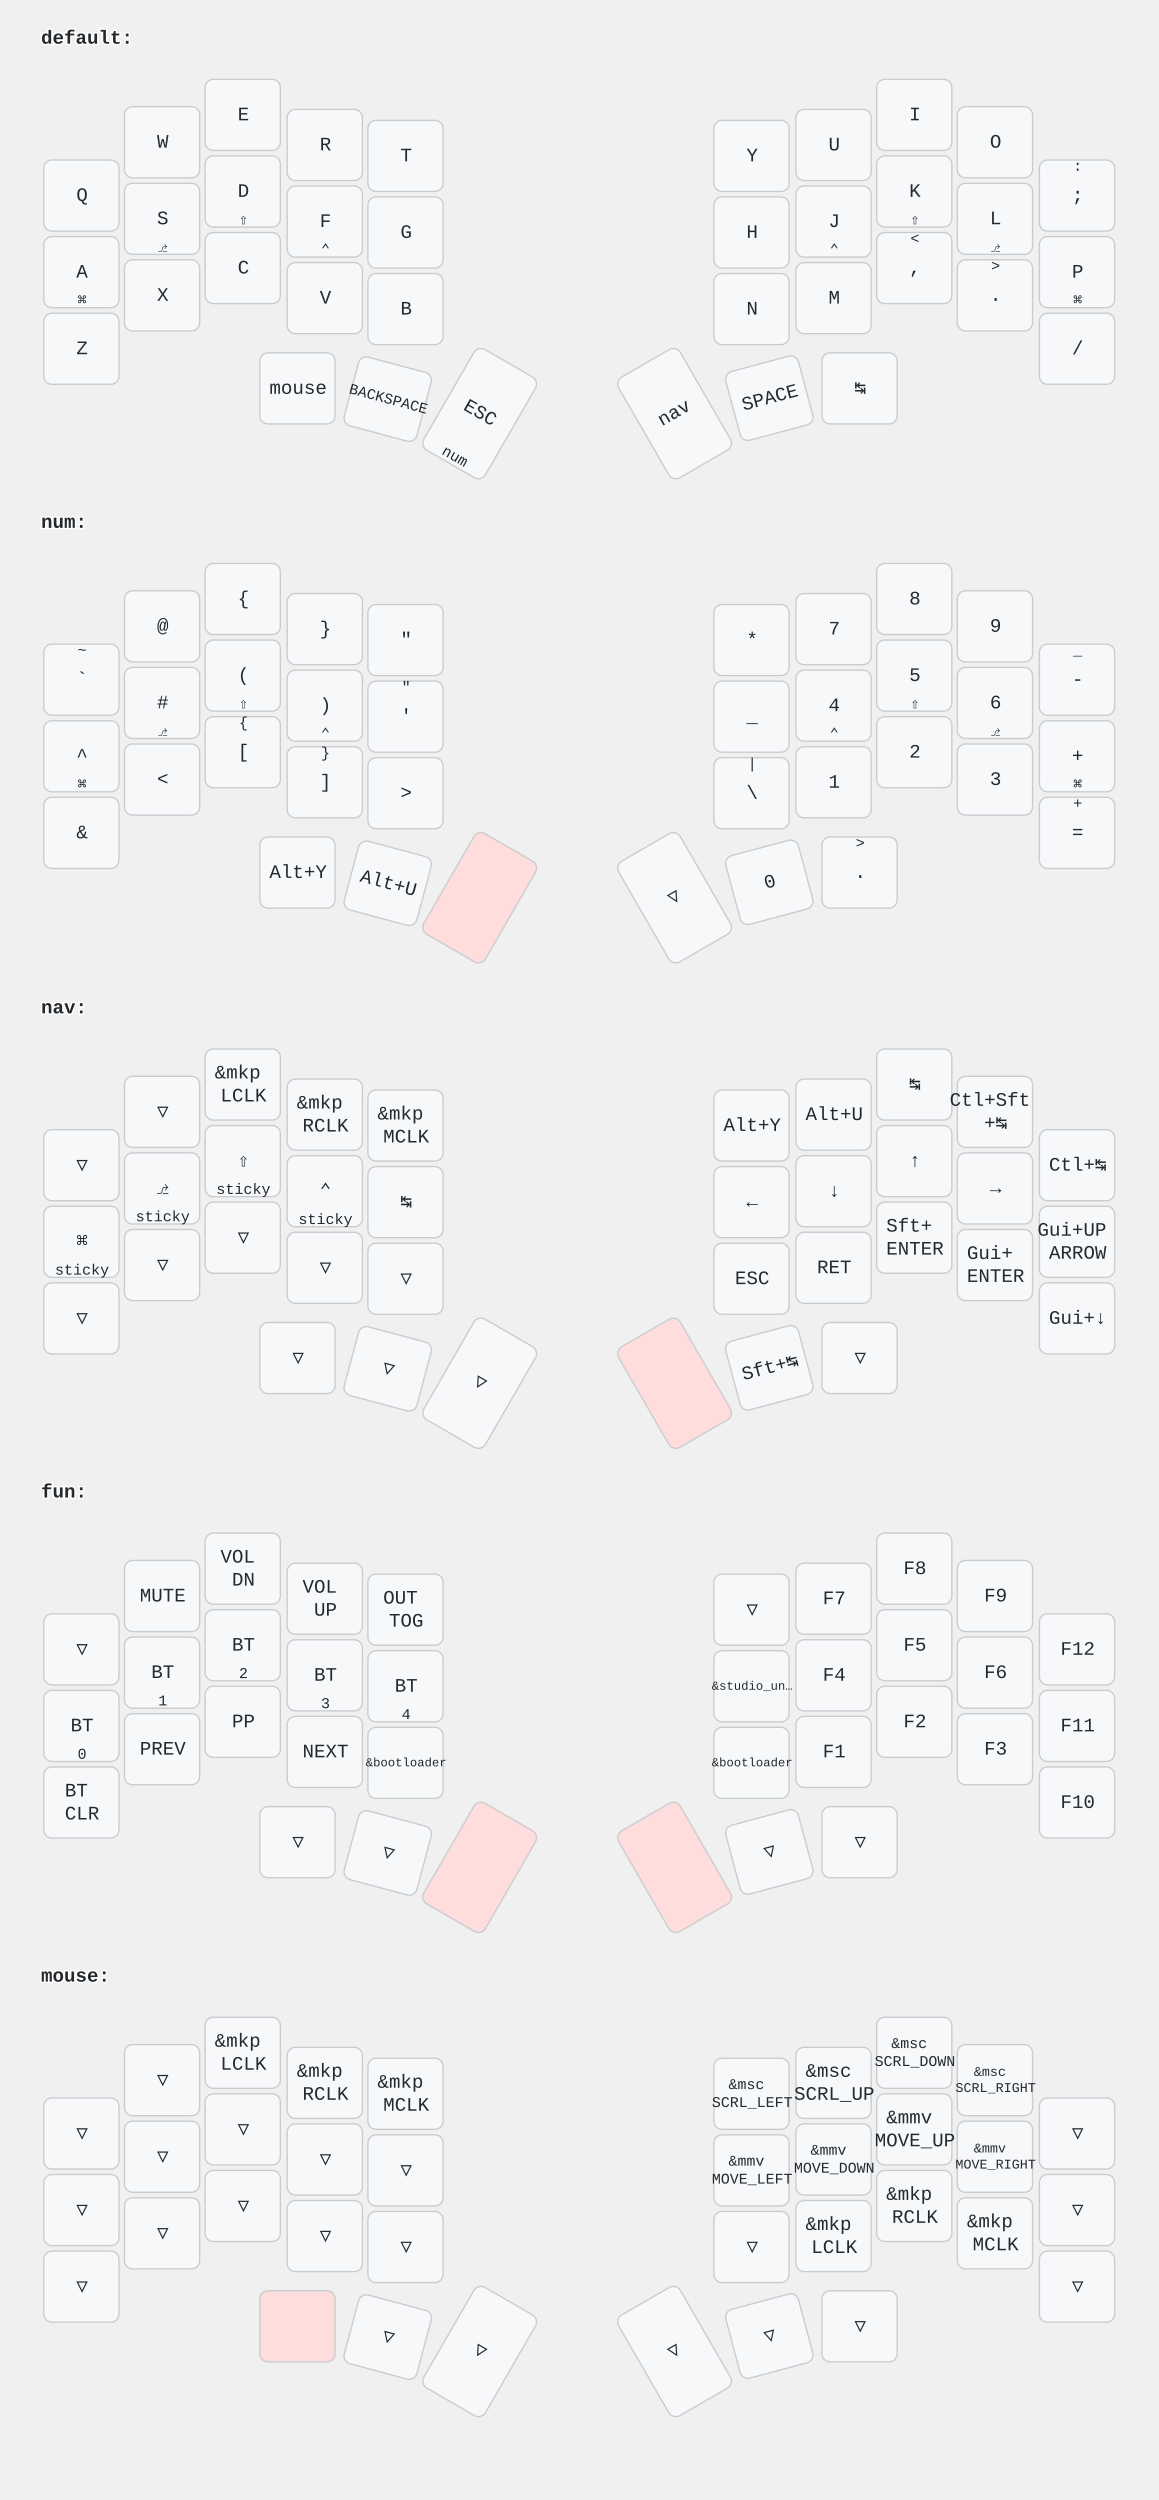
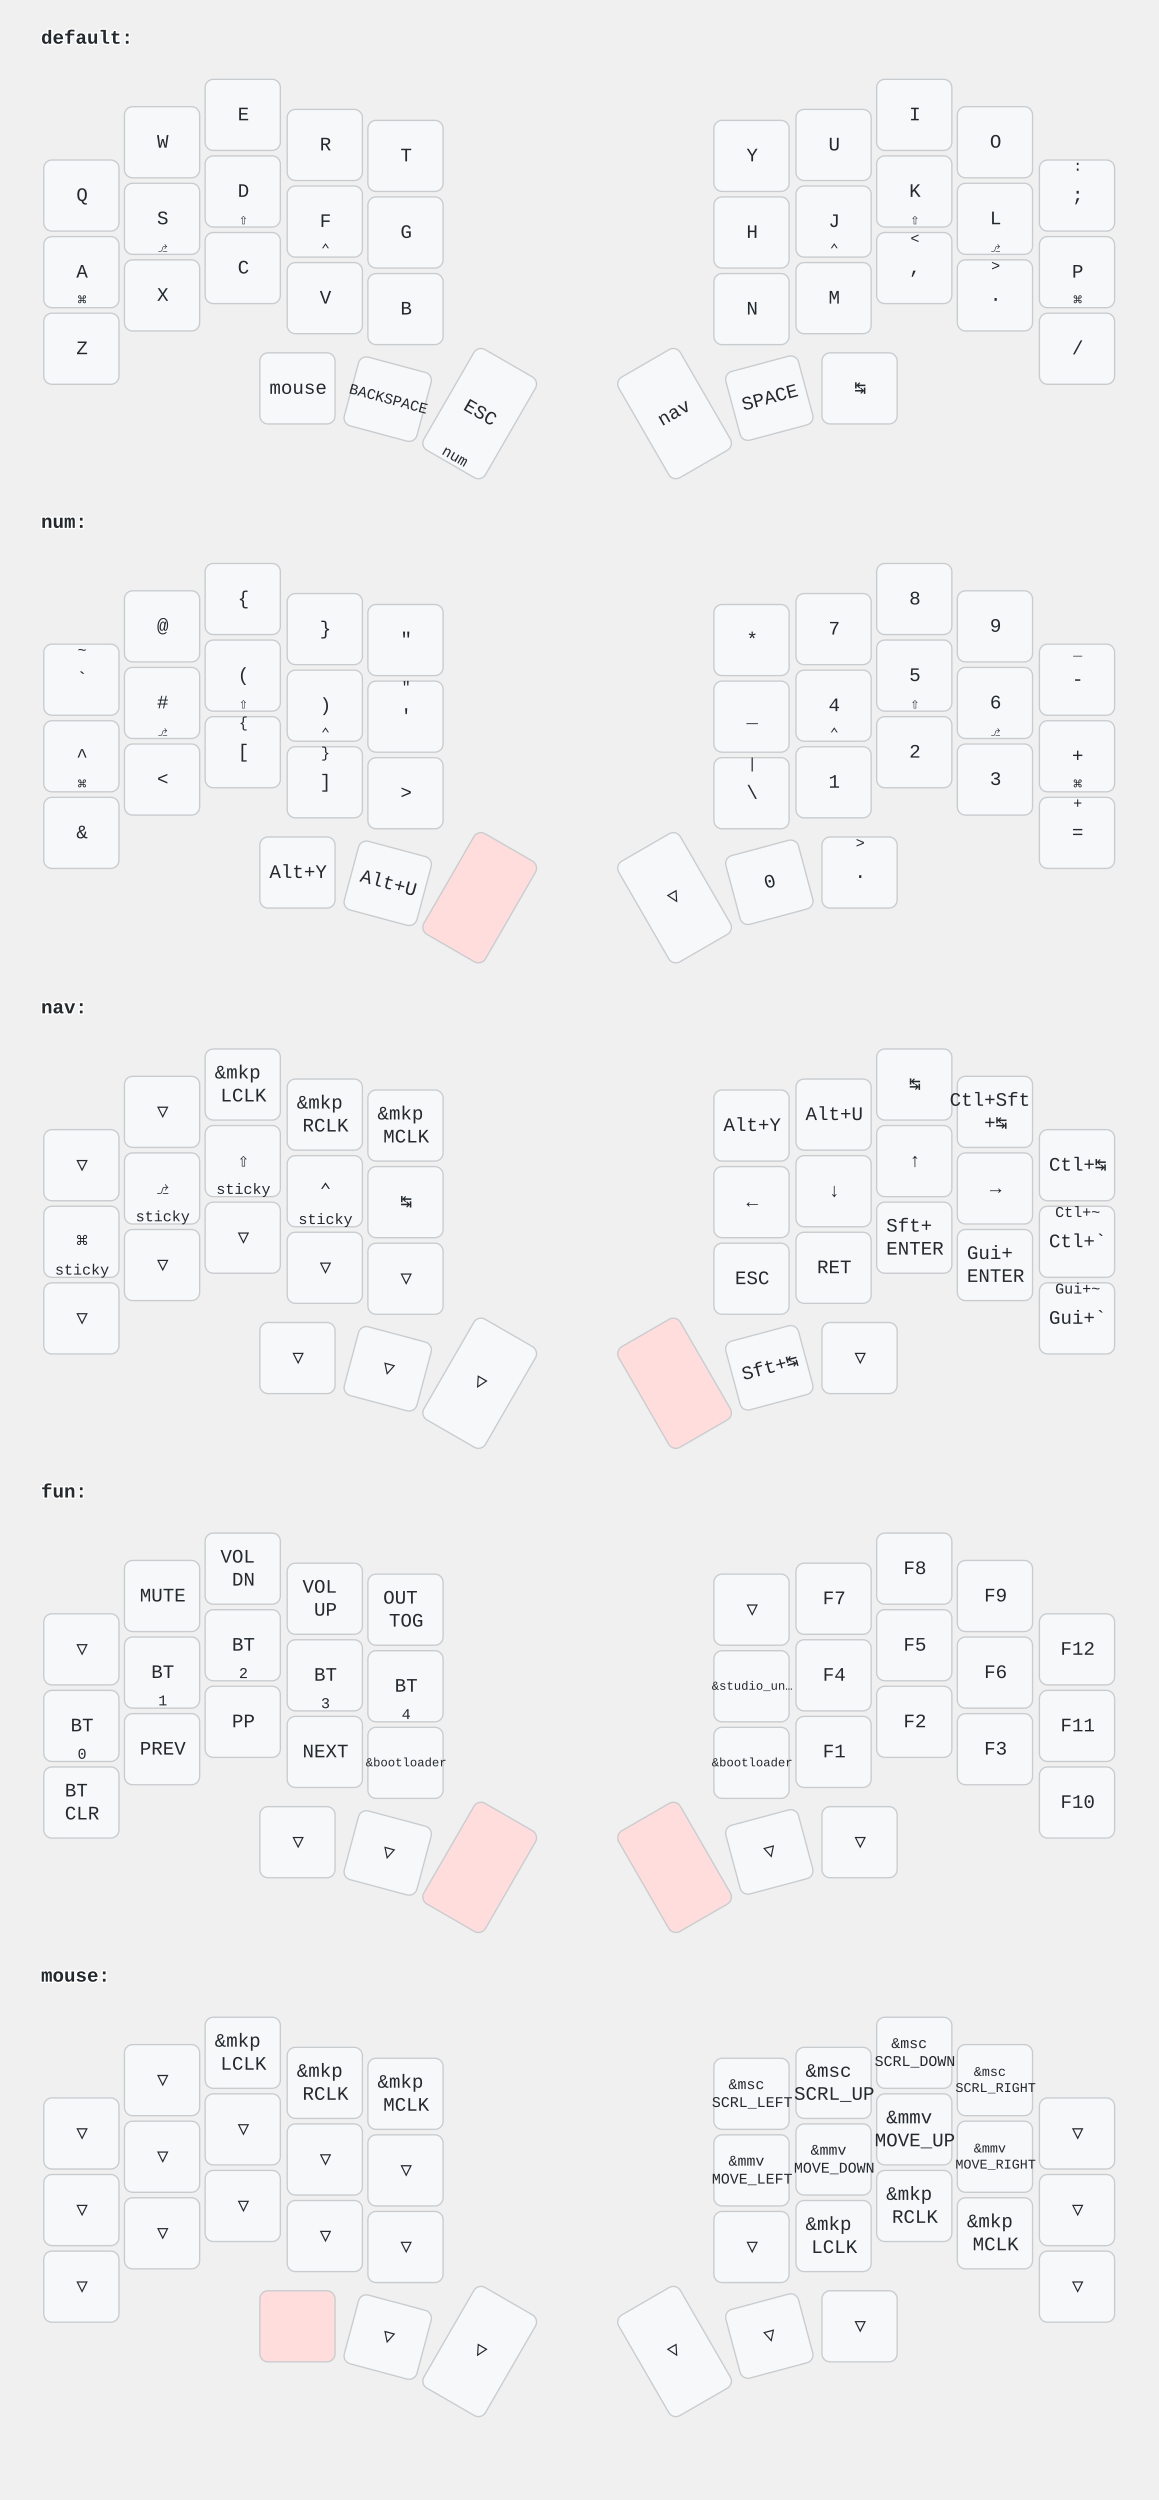
<svg xmlns="http://www.w3.org/2000/svg" width="847" height="1828" viewBox="0 0 847 1828" class="keymap">
  <style>/* font and background color specifications */
svg {
    font-family: SFMono-Regular,Consolas,Liberation Mono,Menlo,monospace;
    font-size: 14px;
    font-kerning: normal;
    text-rendering: optimizeLegibility;
    fill: #24292e;
}

/* default key styling */
rect {
    fill: #f6f8fa;
    stroke: #c9cccf;
    stroke-width: 1;
}

/* color accent for combo boxes */
rect.combo {
    fill: #cdf;
}

/* color accent for held keys */
rect.held, rect.combo.held {
    fill: #fdd;
}

/* color accent for ghost (optional) keys */
rect.ghost, rect.combo.ghost {
    fill: #ddd;
}

text {
    text-anchor: middle;
    dominant-baseline: middle;
}

/* styling for layer labels */
text.label {
    font-weight: bold;
    text-anchor: start;
    stroke: white;
    stroke-width: 2;
    paint-order: stroke;
}

/* styling for combo tap, and key hold/shifted label text */
text.combo, text.hold, text.shifted {
    font-size: 11px;
}

text.hold {
    text-anchor: middle;
    dominant-baseline: auto;
}

text.shifted {
    text-anchor: middle;
    dominant-baseline: hanging;
}

/* styling for hold/shifted label text in combo box */
text.combo.hold, text.combo.shifted {
    font-size: 8px;
}

/* styling for combo dendrons */
path {
    stroke-width: 1;
    stroke: gray;
    fill: none;
}
</style>
  <g transform="translate(30, 0)" class="layer-default">
    <text x="0" y="28" class="label" id="default">default:</text>
    <g transform="translate(0, 56)">
      <g transform="translate(30, 87)" class="key keypos-0">
        <rect rx="6" ry="6" x="-28" y="-26" width="55" height="52" class="key" />
        <text x="0" y="0" class="key tap">Q</text>
      </g>
      <g transform="translate(89, 48)" class="key keypos-1">
        <rect rx="6" ry="6" x="-28" y="-26" width="55" height="52" class="key" />
        <text x="0" y="0" class="key tap">W</text>
      </g>
      <g transform="translate(148, 28)" class="key keypos-2">
        <rect rx="6" ry="6" x="-28" y="-26" width="55" height="52" class="key" />
        <text x="0" y="0" class="key tap">E</text>
      </g>
      <g transform="translate(208, 50)" class="key keypos-3">
        <rect rx="6" ry="6" x="-28" y="-26" width="55" height="52" class="key" />
        <text x="0" y="0" class="key tap">R</text>
      </g>
      <g transform="translate(267, 58)" class="key keypos-4">
        <rect rx="6" ry="6" x="-28" y="-26" width="55" height="52" class="key" />
        <text x="0" y="0" class="key tap">T</text>
      </g>
      <g transform="translate(520, 58)" class="key keypos-5">
        <rect rx="6" ry="6" x="-28" y="-26" width="55" height="52" class="key" />
        <text x="0" y="0" class="key tap">Y</text>
      </g>
      <g transform="translate(580, 50)" class="key keypos-6">
        <rect rx="6" ry="6" x="-28" y="-26" width="55" height="52" class="key" />
        <text x="0" y="0" class="key tap">U</text>
      </g>
      <g transform="translate(639, 28)" class="key keypos-7">
        <rect rx="6" ry="6" x="-28" y="-26" width="55" height="52" class="key" />
        <text x="0" y="0" class="key tap">I</text>
      </g>
      <g transform="translate(698, 48)" class="key keypos-8">
        <rect rx="6" ry="6" x="-28" y="-26" width="55" height="52" class="key" />
        <text x="0" y="0" class="key tap">O</text>
      </g>
      <g transform="translate(758, 87)" class="key keypos-9">
        <rect rx="6" ry="6" x="-28" y="-26" width="55" height="52" class="key" />
        <text x="0" y="0" class="key tap">;</text>
        <text x="0" y="-24" class="key shifted">:</text>
      </g>
      <g transform="translate(30, 143)" class="key keypos-10">
        <rect rx="6" ry="6" x="-28" y="-26" width="55" height="52" class="key" />
        <text x="0" y="0" class="key tap">A</text>
        <text x="0" y="24" class="key hold">⌘</text>
      </g>
      <g transform="translate(89, 104)" class="key keypos-11">
        <rect rx="6" ry="6" x="-28" y="-26" width="55" height="52" class="key" />
        <text x="0" y="0" class="key tap">S</text>
        <text x="0" y="24" class="key hold">⎇</text>
      </g>
      <g transform="translate(148, 84)" class="key keypos-12">
        <rect rx="6" ry="6" x="-28" y="-26" width="55" height="52" class="key" />
        <text x="0" y="0" class="key tap">D</text>
        <text x="0" y="24" class="key hold">⇧</text>
      </g>
      <g transform="translate(208, 106)" class="key keypos-13">
        <rect rx="6" ry="6" x="-28" y="-26" width="55" height="52" class="key" />
        <text x="0" y="0" class="key tap">F</text>
        <text x="0" y="24" class="key hold">⌃</text>
      </g>
      <g transform="translate(267, 114)" class="key keypos-14">
        <rect rx="6" ry="6" x="-28" y="-26" width="55" height="52" class="key" />
        <text x="0" y="0" class="key tap">G</text>
      </g>
      <g transform="translate(520, 114)" class="key keypos-15">
        <rect rx="6" ry="6" x="-28" y="-26" width="55" height="52" class="key" />
        <text x="0" y="0" class="key tap">H</text>
      </g>
      <g transform="translate(580, 106)" class="key keypos-16">
        <rect rx="6" ry="6" x="-28" y="-26" width="55" height="52" class="key" />
        <text x="0" y="0" class="key tap">J</text>
        <text x="0" y="24" class="key hold">⌃</text>
      </g>
      <g transform="translate(639, 84)" class="key keypos-17">
        <rect rx="6" ry="6" x="-28" y="-26" width="55" height="52" class="key" />
        <text x="0" y="0" class="key tap">K</text>
        <text x="0" y="24" class="key hold">⇧</text>
      </g>
      <g transform="translate(698, 104)" class="key keypos-18">
        <rect rx="6" ry="6" x="-28" y="-26" width="55" height="52" class="key" />
        <text x="0" y="0" class="key tap">L</text>
        <text x="0" y="24" class="key hold">⎇</text>
      </g>
      <g transform="translate(758, 143)" class="key keypos-19">
        <rect rx="6" ry="6" x="-28" y="-26" width="55" height="52" class="key" />
        <text x="0" y="0" class="key tap">P</text>
        <text x="0" y="24" class="key hold">⌘</text>
      </g>
      <g transform="translate(30, 199)" class="key keypos-20">
        <rect rx="6" ry="6" x="-28" y="-26" width="55" height="52" class="key" />
        <text x="0" y="0" class="key tap">Z</text>
      </g>
      <g transform="translate(89, 160)" class="key keypos-21">
        <rect rx="6" ry="6" x="-28" y="-26" width="55" height="52" class="key" />
        <text x="0" y="0" class="key tap">X</text>
      </g>
      <g transform="translate(148, 140)" class="key keypos-22">
        <rect rx="6" ry="6" x="-28" y="-26" width="55" height="52" class="key" />
        <text x="0" y="0" class="key tap">C</text>
      </g>
      <g transform="translate(208, 162)" class="key keypos-23">
        <rect rx="6" ry="6" x="-28" y="-26" width="55" height="52" class="key" />
        <text x="0" y="0" class="key tap">V</text>
      </g>
      <g transform="translate(267, 170)" class="key keypos-24">
        <rect rx="6" ry="6" x="-28" y="-26" width="55" height="52" class="key" />
        <text x="0" y="0" class="key tap">B</text>
      </g>
      <g transform="translate(520, 170)" class="key keypos-25">
        <rect rx="6" ry="6" x="-28" y="-26" width="55" height="52" class="key" />
        <text x="0" y="0" class="key tap">N</text>
      </g>
      <g transform="translate(580, 162)" class="key keypos-26">
        <rect rx="6" ry="6" x="-28" y="-26" width="55" height="52" class="key" />
        <text x="0" y="0" class="key tap">M</text>
      </g>
      <g transform="translate(639, 140)" class="key keypos-27">
        <rect rx="6" ry="6" x="-28" y="-26" width="55" height="52" class="key" />
        <text x="0" y="0" class="key tap">,</text>
        <text x="0" y="-24" class="key shifted">&lt;</text>
      </g>
      <g transform="translate(698, 160)" class="key keypos-28">
        <rect rx="6" ry="6" x="-28" y="-26" width="55" height="52" class="key" />
        <text x="0" y="0" class="key tap">.</text>
        <text x="0" y="-24" class="key shifted">&gt;</text>
      </g>
      <g transform="translate(758, 199)" class="key keypos-29">
        <rect rx="6" ry="6" x="-28" y="-26" width="55" height="52" class="key" />
        <text x="0" y="0" class="key tap">/</text>
      </g>
      <g transform="translate(188, 228)" class="key keypos-30">
        <rect rx="6" ry="6" x="-28" y="-26" width="55" height="52" class="key" />
        <a href="#mouse">
          <text x="0" y="0" class="key tap layer-activator">mouse</text>
        </a>
      </g>
      <g transform="translate(254, 236) rotate(15.0)" class="key keypos-31">
        <rect rx="6" ry="6" x="-28" y="-26" width="55" height="52" class="key" />
        <text x="0" y="0" class="key tap">
          <tspan style="font-size: 78%">BACKSPACE</tspan>
        </text>
      </g>
      <g transform="translate(321, 246) rotate(30.0)" class="key keypos-32">
        <rect rx="6" ry="6" x="-26" y="-42" width="52" height="85" class="key" />
        <text x="0" y="0" class="key tap">ESC</text>
        <a href="#num">
          <text x="0" y="40" class="key hold layer-activator">num</text>
        </a>
      </g>
      <g transform="translate(463, 246) rotate(-30.0)" class="key keypos-33">
        <rect rx="6" ry="6" x="-26" y="-42" width="52" height="85" class="key" />
        <a href="#nav">
          <text x="0" y="0" class="key tap layer-activator">nav</text>
        </a>
      </g>
      <g transform="translate(533, 235) rotate(-15.0)" class="key keypos-34">
        <rect rx="6" ry="6" x="-28" y="-26" width="55" height="52" class="key" />
        <text x="0" y="0" class="key tap">SPACE</text>
      </g>
      <g transform="translate(599, 228)" class="key keypos-35">
        <rect rx="6" ry="6" x="-28" y="-26" width="55" height="52" class="key" />
        <text x="0" y="0" class="key tap">↹</text>
      </g>
    </g>
  </g>
  <g transform="translate(30, 354)" class="layer-num">
    <text x="0" y="28" class="label" id="num">num:</text>
    <g transform="translate(0, 56)">
      <g transform="translate(30, 87)" class="key keypos-0">
        <rect rx="6" ry="6" x="-28" y="-26" width="55" height="52" class="key" />
        <text x="0" y="0" class="key tap">`</text>
        <text x="0" y="-24" class="key shifted">~</text>
      </g>
      <g transform="translate(89, 48)" class="key keypos-1">
        <rect rx="6" ry="6" x="-28" y="-26" width="55" height="52" class="key" />
        <text x="0" y="0" class="key tap">@</text>
      </g>
      <g transform="translate(148, 28)" class="key keypos-2">
        <rect rx="6" ry="6" x="-28" y="-26" width="55" height="52" class="key" />
        <text x="0" y="0" class="key tap">{</text>
      </g>
      <g transform="translate(208, 50)" class="key keypos-3">
        <rect rx="6" ry="6" x="-28" y="-26" width="55" height="52" class="key" />
        <text x="0" y="0" class="key tap">}</text>
      </g>
      <g transform="translate(267, 58)" class="key keypos-4">
        <rect rx="6" ry="6" x="-28" y="-26" width="55" height="52" class="key" />
        <text x="0" y="0" class="key tap">"</text>
      </g>
      <g transform="translate(520, 58)" class="key keypos-5">
        <rect rx="6" ry="6" x="-28" y="-26" width="55" height="52" class="key" />
        <text x="0" y="0" class="key tap">*</text>
      </g>
      <g transform="translate(580, 50)" class="key keypos-6">
        <rect rx="6" ry="6" x="-28" y="-26" width="55" height="52" class="key" />
        <text x="0" y="0" class="key tap">7</text>
      </g>
      <g transform="translate(639, 28)" class="key keypos-7">
        <rect rx="6" ry="6" x="-28" y="-26" width="55" height="52" class="key" />
        <text x="0" y="0" class="key tap">8</text>
      </g>
      <g transform="translate(698, 48)" class="key keypos-8">
        <rect rx="6" ry="6" x="-28" y="-26" width="55" height="52" class="key" />
        <text x="0" y="0" class="key tap">9</text>
      </g>
      <g transform="translate(758, 87)" class="key keypos-9">
        <rect rx="6" ry="6" x="-28" y="-26" width="55" height="52" class="key" />
        <text x="0" y="0" class="key tap">-</text>
        <text x="0" y="-24" class="key shifted">_</text>
      </g>
      <g transform="translate(30, 143)" class="key keypos-10">
        <rect rx="6" ry="6" x="-28" y="-26" width="55" height="52" class="key" />
        <text x="0" y="0" class="key tap">^</text>
        <text x="0" y="24" class="key hold">⌘</text>
      </g>
      <g transform="translate(89, 104)" class="key keypos-11">
        <rect rx="6" ry="6" x="-28" y="-26" width="55" height="52" class="key" />
        <text x="0" y="0" class="key tap">#</text>
        <text x="0" y="24" class="key hold">⎇</text>
      </g>
      <g transform="translate(148, 84)" class="key keypos-12">
        <rect rx="6" ry="6" x="-28" y="-26" width="55" height="52" class="key" />
        <text x="0" y="0" class="key tap">(</text>
        <text x="0" y="24" class="key hold">⇧</text>
      </g>
      <g transform="translate(208, 106)" class="key keypos-13">
        <rect rx="6" ry="6" x="-28" y="-26" width="55" height="52" class="key" />
        <text x="0" y="0" class="key tap">)</text>
        <text x="0" y="24" class="key hold">⌃</text>
      </g>
      <g transform="translate(267, 114)" class="key keypos-14">
        <rect rx="6" ry="6" x="-28" y="-26" width="55" height="52" class="key" />
        <text x="0" y="0" class="key tap">'</text>
        <text x="0" y="-24" class="key shifted">"</text>
      </g>
      <g transform="translate(520, 114)" class="key keypos-15">
        <rect rx="6" ry="6" x="-28" y="-26" width="55" height="52" class="key" />
        <text x="0" y="0" class="key tap">_</text>
      </g>
      <g transform="translate(580, 106)" class="key keypos-16">
        <rect rx="6" ry="6" x="-28" y="-26" width="55" height="52" class="key" />
        <text x="0" y="0" class="key tap">4</text>
        <text x="0" y="24" class="key hold">⌃</text>
      </g>
      <g transform="translate(639, 84)" class="key keypos-17">
        <rect rx="6" ry="6" x="-28" y="-26" width="55" height="52" class="key" />
        <text x="0" y="0" class="key tap">5</text>
        <text x="0" y="24" class="key hold">⇧</text>
      </g>
      <g transform="translate(698, 104)" class="key keypos-18">
        <rect rx="6" ry="6" x="-28" y="-26" width="55" height="52" class="key" />
        <text x="0" y="0" class="key tap">6</text>
        <text x="0" y="24" class="key hold">⎇</text>
      </g>
      <g transform="translate(758, 143)" class="key keypos-19">
        <rect rx="6" ry="6" x="-28" y="-26" width="55" height="52" class="key" />
        <text x="0" y="0" class="key tap">+</text>
        <text x="0" y="24" class="key hold">⌘</text>
      </g>
      <g transform="translate(30, 199)" class="key keypos-20">
        <rect rx="6" ry="6" x="-28" y="-26" width="55" height="52" class="key" />
        <text x="0" y="0" class="key tap">&amp;</text>
      </g>
      <g transform="translate(89, 160)" class="key keypos-21">
        <rect rx="6" ry="6" x="-28" y="-26" width="55" height="52" class="key" />
        <text x="0" y="0" class="key tap">&lt;</text>
      </g>
      <g transform="translate(148, 140)" class="key keypos-22">
        <rect rx="6" ry="6" x="-28" y="-26" width="55" height="52" class="key" />
        <text x="0" y="0" class="key tap">[</text>
        <text x="0" y="-24" class="key shifted">{</text>
      </g>
      <g transform="translate(208, 162)" class="key keypos-23">
        <rect rx="6" ry="6" x="-28" y="-26" width="55" height="52" class="key" />
        <text x="0" y="0" class="key tap">]</text>
        <text x="0" y="-24" class="key shifted">}</text>
      </g>
      <g transform="translate(267, 170)" class="key keypos-24">
        <rect rx="6" ry="6" x="-28" y="-26" width="55" height="52" class="key" />
        <text x="0" y="0" class="key tap">&gt;</text>
      </g>
      <g transform="translate(520, 170)" class="key keypos-25">
        <rect rx="6" ry="6" x="-28" y="-26" width="55" height="52" class="key" />
        <text x="0" y="0" class="key tap">\</text>
        <text x="0" y="-24" class="key shifted">|</text>
      </g>
      <g transform="translate(580, 162)" class="key keypos-26">
        <rect rx="6" ry="6" x="-28" y="-26" width="55" height="52" class="key" />
        <text x="0" y="0" class="key tap">1</text>
      </g>
      <g transform="translate(639, 140)" class="key keypos-27">
        <rect rx="6" ry="6" x="-28" y="-26" width="55" height="52" class="key" />
        <text x="0" y="0" class="key tap">2</text>
      </g>
      <g transform="translate(698, 160)" class="key keypos-28">
        <rect rx="6" ry="6" x="-28" y="-26" width="55" height="52" class="key" />
        <text x="0" y="0" class="key tap">3</text>
      </g>
      <g transform="translate(758, 199)" class="key keypos-29">
        <rect rx="6" ry="6" x="-28" y="-26" width="55" height="52" class="key" />
        <text x="0" y="0" class="key tap">=</text>
        <text x="0" y="-24" class="key shifted">+</text>
      </g>
      <g transform="translate(188, 228)" class="key keypos-30">
        <rect rx="6" ry="6" x="-28" y="-26" width="55" height="52" class="key" />
        <text x="0" y="0" class="key tap">Alt+Y</text>
      </g>
      <g transform="translate(254, 236) rotate(15.0)" class="key keypos-31">
        <rect rx="6" ry="6" x="-28" y="-26" width="55" height="52" class="key" />
        <text x="0" y="0" class="key tap">Alt+U</text>
      </g>
      <g transform="translate(321, 246) rotate(30.0)" class="key held keypos-32">
        <rect rx="6" ry="6" x="-26" y="-42" width="52" height="85" class="key held" />
      </g>
      <g transform="translate(463, 246) rotate(-30.0)" class="key trans keypos-33">
        <rect rx="6" ry="6" x="-26" y="-42" width="52" height="85" class="key trans" />
        <text x="0" y="0" class="key trans tap">▽</text>
      </g>
      <g transform="translate(533, 235) rotate(-15.0)" class="key keypos-34">
        <rect rx="6" ry="6" x="-28" y="-26" width="55" height="52" class="key" />
        <text x="0" y="0" class="key tap">0</text>
      </g>
      <g transform="translate(599, 228)" class="key keypos-35">
        <rect rx="6" ry="6" x="-28" y="-26" width="55" height="52" class="key" />
        <text x="0" y="0" class="key tap">.</text>
        <text x="0" y="-24" class="key shifted">&gt;</text>
      </g>
    </g>
  </g>
  <g transform="translate(30, 709)" class="layer-nav">
    <text x="0" y="28" class="label" id="nav">nav:</text>
    <g transform="translate(0, 56)">
      <g transform="translate(30, 87)" class="key trans keypos-0">
        <rect rx="6" ry="6" x="-28" y="-26" width="55" height="52" class="key trans" />
        <text x="0" y="0" class="key trans tap">▽</text>
      </g>
      <g transform="translate(89, 48)" class="key trans keypos-1">
        <rect rx="6" ry="6" x="-28" y="-26" width="55" height="52" class="key trans" />
        <text x="0" y="0" class="key trans tap">▽</text>
      </g>
      <g transform="translate(148, 28)" class="key keypos-2">
        <rect rx="6" ry="6" x="-28" y="-26" width="55" height="52" class="key" />
        <text x="0" y="0" class="key tap">
          <tspan x="0" dy="-0.6em">&amp;mkp</tspan>
          <tspan x="0" dy="1.2em">LCLK</tspan>
        </text>
      </g>
      <g transform="translate(208, 50)" class="key keypos-3">
        <rect rx="6" ry="6" x="-28" y="-26" width="55" height="52" class="key" />
        <text x="0" y="0" class="key tap">
          <tspan x="0" dy="-0.6em">&amp;mkp</tspan>
          <tspan x="0" dy="1.2em">RCLK</tspan>
        </text>
      </g>
      <g transform="translate(267, 58)" class="key keypos-4">
        <rect rx="6" ry="6" x="-28" y="-26" width="55" height="52" class="key" />
        <text x="0" y="0" class="key tap">
          <tspan x="0" dy="-0.6em">&amp;mkp</tspan>
          <tspan x="0" dy="1.2em">MCLK</tspan>
        </text>
      </g>
      <g transform="translate(520, 58)" class="key keypos-5">
        <rect rx="6" ry="6" x="-28" y="-26" width="55" height="52" class="key" />
        <text x="0" y="0" class="key tap">Alt+Y</text>
      </g>
      <g transform="translate(580, 50)" class="key keypos-6">
        <rect rx="6" ry="6" x="-28" y="-26" width="55" height="52" class="key" />
        <text x="0" y="0" class="key tap">Alt+U</text>
      </g>
      <g transform="translate(639, 28)" class="key keypos-7">
        <rect rx="6" ry="6" x="-28" y="-26" width="55" height="52" class="key" />
        <text x="0" y="0" class="key tap">↹</text>
      </g>
      <g transform="translate(698, 48)" class="key keypos-8">
        <rect rx="6" ry="6" x="-28" y="-26" width="55" height="52" class="key" />
        <text x="0" y="0" class="key tap">
          <tspan x="0" dy="-0.6em">Ctl+Sft</tspan>
          <tspan x="0" dy="1.2em">+↹</tspan>
        </text>
      </g>
      <g transform="translate(758, 87)" class="key keypos-9">
        <rect rx="6" ry="6" x="-28" y="-26" width="55" height="52" class="key" />
        <text x="0" y="0" class="key tap">Ctl+↹</text>
      </g>
      <g transform="translate(30, 143)" class="key keypos-10">
        <rect rx="6" ry="6" x="-28" y="-26" width="55" height="52" class="key" />
        <text x="0" y="0" class="key tap">⌘</text>
        <text x="0" y="24" class="key hold">sticky</text>
      </g>
      <g transform="translate(89, 104)" class="key keypos-11">
        <rect rx="6" ry="6" x="-28" y="-26" width="55" height="52" class="key" />
        <text x="0" y="0" class="key tap">⎇</text>
        <text x="0" y="24" class="key hold">sticky</text>
      </g>
      <g transform="translate(148, 84)" class="key keypos-12">
        <rect rx="6" ry="6" x="-28" y="-26" width="55" height="52" class="key" />
        <text x="0" y="0" class="key tap">⇧</text>
        <text x="0" y="24" class="key hold">sticky</text>
      </g>
      <g transform="translate(208, 106)" class="key keypos-13">
        <rect rx="6" ry="6" x="-28" y="-26" width="55" height="52" class="key" />
        <text x="0" y="0" class="key tap">⌃</text>
        <text x="0" y="24" class="key hold">sticky</text>
      </g>
      <g transform="translate(267, 114)" class="key keypos-14">
        <rect rx="6" ry="6" x="-28" y="-26" width="55" height="52" class="key" />
        <text x="0" y="0" class="key tap">↹</text>
      </g>
      <g transform="translate(520, 114)" class="key keypos-15">
        <rect rx="6" ry="6" x="-28" y="-26" width="55" height="52" class="key" />
        <text x="0" y="0" class="key tap">←</text>
      </g>
      <g transform="translate(580, 106)" class="key keypos-16">
        <rect rx="6" ry="6" x="-28" y="-26" width="55" height="52" class="key" />
        <text x="0" y="0" class="key tap">↓</text>
      </g>
      <g transform="translate(639, 84)" class="key keypos-17">
        <rect rx="6" ry="6" x="-28" y="-26" width="55" height="52" class="key" />
        <text x="0" y="0" class="key tap">↑</text>
      </g>
      <g transform="translate(698, 104)" class="key keypos-18">
        <rect rx="6" ry="6" x="-28" y="-26" width="55" height="52" class="key" />
        <text x="0" y="0" class="key tap">→</text>
      </g>
      <g transform="translate(758, 143)" class="key keypos-19">
        <rect rx="6" ry="6" x="-28" y="-26" width="55" height="52" class="key" />
-         <text x="0" y="0" class="key tap">
-           <tspan x="0" dy="-0.6em">Gui+UP</tspan>
-           <tspan x="0" dy="1.2em">ARROW</tspan>
-         </text>
+         <text x="0" y="0" class="key tap">Ctl+`</text>
+         <text x="0" y="-24" class="key shifted">Ctl+~</text>
      </g>
      <g transform="translate(30, 199)" class="key trans keypos-20">
        <rect rx="6" ry="6" x="-28" y="-26" width="55" height="52" class="key trans" />
        <text x="0" y="0" class="key trans tap">▽</text>
      </g>
      <g transform="translate(89, 160)" class="key trans keypos-21">
        <rect rx="6" ry="6" x="-28" y="-26" width="55" height="52" class="key trans" />
        <text x="0" y="0" class="key trans tap">▽</text>
      </g>
      <g transform="translate(148, 140)" class="key trans keypos-22">
        <rect rx="6" ry="6" x="-28" y="-26" width="55" height="52" class="key trans" />
        <text x="0" y="0" class="key trans tap">▽</text>
      </g>
      <g transform="translate(208, 162)" class="key trans keypos-23">
        <rect rx="6" ry="6" x="-28" y="-26" width="55" height="52" class="key trans" />
        <text x="0" y="0" class="key trans tap">▽</text>
      </g>
      <g transform="translate(267, 170)" class="key trans keypos-24">
        <rect rx="6" ry="6" x="-28" y="-26" width="55" height="52" class="key trans" />
        <text x="0" y="0" class="key trans tap">▽</text>
      </g>
      <g transform="translate(520, 170)" class="key keypos-25">
        <rect rx="6" ry="6" x="-28" y="-26" width="55" height="52" class="key" />
        <text x="0" y="0" class="key tap">ESC</text>
      </g>
      <g transform="translate(580, 162)" class="key keypos-26">
        <rect rx="6" ry="6" x="-28" y="-26" width="55" height="52" class="key" />
        <text x="0" y="0" class="key tap">RET</text>
      </g>
      <g transform="translate(639, 140)" class="key keypos-27">
        <rect rx="6" ry="6" x="-28" y="-26" width="55" height="52" class="key" />
        <text x="0" y="0" class="key tap">
          <tspan x="0" dy="-0.6em">Sft+</tspan>
          <tspan x="0" dy="1.2em">ENTER</tspan>
        </text>
      </g>
      <g transform="translate(698, 160)" class="key keypos-28">
        <rect rx="6" ry="6" x="-28" y="-26" width="55" height="52" class="key" />
        <text x="0" y="0" class="key tap">
          <tspan x="0" dy="-0.6em">Gui+</tspan>
          <tspan x="0" dy="1.2em">ENTER</tspan>
        </text>
      </g>
      <g transform="translate(758, 199)" class="key keypos-29">
        <rect rx="6" ry="6" x="-28" y="-26" width="55" height="52" class="key" />
-         <text x="0" y="0" class="key tap">Gui+↓</text>
+         <text x="0" y="0" class="key tap">Gui+`</text>
+         <text x="0" y="-24" class="key shifted">Gui+~</text>
      </g>
      <g transform="translate(188, 228)" class="key trans keypos-30">
        <rect rx="6" ry="6" x="-28" y="-26" width="55" height="52" class="key trans" />
        <text x="0" y="0" class="key trans tap">▽</text>
      </g>
      <g transform="translate(254, 236) rotate(15.0)" class="key trans keypos-31">
        <rect rx="6" ry="6" x="-28" y="-26" width="55" height="52" class="key trans" />
        <text x="0" y="0" class="key trans tap">▽</text>
      </g>
      <g transform="translate(321, 246) rotate(30.0)" class="key trans keypos-32">
        <rect rx="6" ry="6" x="-26" y="-42" width="52" height="85" class="key trans" />
        <text x="0" y="0" class="key trans tap">▽</text>
      </g>
      <g transform="translate(463, 246) rotate(-30.0)" class="key held keypos-33">
        <rect rx="6" ry="6" x="-26" y="-42" width="52" height="85" class="key held" />
      </g>
      <g transform="translate(533, 235) rotate(-15.0)" class="key keypos-34">
        <rect rx="6" ry="6" x="-28" y="-26" width="55" height="52" class="key" />
        <text x="0" y="0" class="key tap">Sft+↹</text>
      </g>
      <g transform="translate(599, 228)" class="key trans keypos-35">
        <rect rx="6" ry="6" x="-28" y="-26" width="55" height="52" class="key trans" />
        <text x="0" y="0" class="key trans tap">▽</text>
      </g>
    </g>
  </g>
  <g transform="translate(30, 1063)" class="layer-fun">
    <text x="0" y="28" class="label" id="fun">fun:</text>
    <g transform="translate(0, 56)">
      <g transform="translate(30, 87)" class="key trans keypos-0">
        <rect rx="6" ry="6" x="-28" y="-26" width="55" height="52" class="key trans" />
        <text x="0" y="0" class="key trans tap">▽</text>
      </g>
      <g transform="translate(89, 48)" class="key keypos-1">
        <rect rx="6" ry="6" x="-28" y="-26" width="55" height="52" class="key" />
        <text x="0" y="0" class="key tap">MUTE</text>
      </g>
      <g transform="translate(148, 28)" class="key keypos-2">
        <rect rx="6" ry="6" x="-28" y="-26" width="55" height="52" class="key" />
        <text x="0" y="0" class="key tap">
          <tspan x="0" dy="-0.6em">VOL</tspan>
          <tspan x="0" dy="1.2em">DN</tspan>
        </text>
      </g>
      <g transform="translate(208, 50)" class="key keypos-3">
        <rect rx="6" ry="6" x="-28" y="-26" width="55" height="52" class="key" />
        <text x="0" y="0" class="key tap">
          <tspan x="0" dy="-0.6em">VOL</tspan>
          <tspan x="0" dy="1.2em">UP</tspan>
        </text>
      </g>
      <g transform="translate(267, 58)" class="key keypos-4">
        <rect rx="6" ry="6" x="-28" y="-26" width="55" height="52" class="key" />
        <text x="0" y="0" class="key tap">
          <tspan x="0" dy="-0.6em">OUT</tspan>
          <tspan x="0" dy="1.2em">TOG</tspan>
        </text>
      </g>
      <g transform="translate(520, 58)" class="key trans keypos-5">
        <rect rx="6" ry="6" x="-28" y="-26" width="55" height="52" class="key trans" />
        <text x="0" y="0" class="key trans tap">▽</text>
      </g>
      <g transform="translate(580, 50)" class="key keypos-6">
        <rect rx="6" ry="6" x="-28" y="-26" width="55" height="52" class="key" />
        <text x="0" y="0" class="key tap">F7</text>
      </g>
      <g transform="translate(639, 28)" class="key keypos-7">
        <rect rx="6" ry="6" x="-28" y="-26" width="55" height="52" class="key" />
        <text x="0" y="0" class="key tap">F8</text>
      </g>
      <g transform="translate(698, 48)" class="key keypos-8">
        <rect rx="6" ry="6" x="-28" y="-26" width="55" height="52" class="key" />
        <text x="0" y="0" class="key tap">F9</text>
      </g>
      <g transform="translate(758, 87)" class="key keypos-9">
        <rect rx="6" ry="6" x="-28" y="-26" width="55" height="52" class="key" />
        <text x="0" y="0" class="key tap">F12</text>
      </g>
      <g transform="translate(30, 143)" class="key keypos-10">
        <rect rx="6" ry="6" x="-28" y="-26" width="55" height="52" class="key" />
        <text x="0" y="0" class="key tap">BT</text>
        <text x="0" y="24" class="key hold">0</text>
      </g>
      <g transform="translate(89, 104)" class="key keypos-11">
        <rect rx="6" ry="6" x="-28" y="-26" width="55" height="52" class="key" />
        <text x="0" y="0" class="key tap">BT</text>
        <text x="0" y="24" class="key hold">1</text>
      </g>
      <g transform="translate(148, 84)" class="key keypos-12">
        <rect rx="6" ry="6" x="-28" y="-26" width="55" height="52" class="key" />
        <text x="0" y="0" class="key tap">BT</text>
        <text x="0" y="24" class="key hold">2</text>
      </g>
      <g transform="translate(208, 106)" class="key keypos-13">
        <rect rx="6" ry="6" x="-28" y="-26" width="55" height="52" class="key" />
        <text x="0" y="0" class="key tap">BT</text>
        <text x="0" y="24" class="key hold">3</text>
      </g>
      <g transform="translate(267, 114)" class="key keypos-14">
        <rect rx="6" ry="6" x="-28" y="-26" width="55" height="52" class="key" />
        <text x="0" y="0" class="key tap">BT</text>
        <text x="0" y="24" class="key hold">4</text>
      </g>
      <g transform="translate(520, 114)" class="key keypos-15">
        <rect rx="6" ry="6" x="-28" y="-26" width="55" height="52" class="key" />
        <text x="0" y="0" class="key tap">
          <tspan style="font-size: 64%">&amp;studio_un…</tspan>
        </text>
      </g>
      <g transform="translate(580, 106)" class="key keypos-16">
        <rect rx="6" ry="6" x="-28" y="-26" width="55" height="52" class="key" />
        <text x="0" y="0" class="key tap">F4</text>
      </g>
      <g transform="translate(639, 84)" class="key keypos-17">
        <rect rx="6" ry="6" x="-28" y="-26" width="55" height="52" class="key" />
        <text x="0" y="0" class="key tap">F5</text>
      </g>
      <g transform="translate(698, 104)" class="key keypos-18">
        <rect rx="6" ry="6" x="-28" y="-26" width="55" height="52" class="key" />
        <text x="0" y="0" class="key tap">F6</text>
      </g>
      <g transform="translate(758, 143)" class="key keypos-19">
        <rect rx="6" ry="6" x="-28" y="-26" width="55" height="52" class="key" />
        <text x="0" y="0" class="key tap">F11</text>
      </g>
      <g transform="translate(30, 199)" class="key keypos-20">
        <rect rx="6" ry="6" x="-28" y="-26" width="55" height="52" class="key" />
        <text x="0" y="0" class="key tap">
          <tspan x="0" dy="-0.6em">BT</tspan>
          <tspan x="0" dy="1.2em">CLR</tspan>
        </text>
      </g>
      <g transform="translate(89, 160)" class="key keypos-21">
        <rect rx="6" ry="6" x="-28" y="-26" width="55" height="52" class="key" />
        <text x="0" y="0" class="key tap">PREV</text>
      </g>
      <g transform="translate(148, 140)" class="key keypos-22">
        <rect rx="6" ry="6" x="-28" y="-26" width="55" height="52" class="key" />
        <text x="0" y="0" class="key tap">PP</text>
      </g>
      <g transform="translate(208, 162)" class="key keypos-23">
        <rect rx="6" ry="6" x="-28" y="-26" width="55" height="52" class="key" />
        <text x="0" y="0" class="key tap">NEXT</text>
      </g>
      <g transform="translate(267, 170)" class="key keypos-24">
        <rect rx="6" ry="6" x="-28" y="-26" width="55" height="52" class="key" />
        <text x="0" y="0" class="key tap">
          <tspan style="font-size: 64%">&amp;bootloader</tspan>
        </text>
      </g>
      <g transform="translate(520, 170)" class="key keypos-25">
        <rect rx="6" ry="6" x="-28" y="-26" width="55" height="52" class="key" />
        <text x="0" y="0" class="key tap">
          <tspan style="font-size: 64%">&amp;bootloader</tspan>
        </text>
      </g>
      <g transform="translate(580, 162)" class="key keypos-26">
        <rect rx="6" ry="6" x="-28" y="-26" width="55" height="52" class="key" />
        <text x="0" y="0" class="key tap">F1</text>
      </g>
      <g transform="translate(639, 140)" class="key keypos-27">
        <rect rx="6" ry="6" x="-28" y="-26" width="55" height="52" class="key" />
        <text x="0" y="0" class="key tap">F2</text>
      </g>
      <g transform="translate(698, 160)" class="key keypos-28">
        <rect rx="6" ry="6" x="-28" y="-26" width="55" height="52" class="key" />
        <text x="0" y="0" class="key tap">F3</text>
      </g>
      <g transform="translate(758, 199)" class="key keypos-29">
        <rect rx="6" ry="6" x="-28" y="-26" width="55" height="52" class="key" />
        <text x="0" y="0" class="key tap">F10</text>
      </g>
      <g transform="translate(188, 228)" class="key trans keypos-30">
        <rect rx="6" ry="6" x="-28" y="-26" width="55" height="52" class="key trans" />
        <text x="0" y="0" class="key trans tap">▽</text>
      </g>
      <g transform="translate(254, 236) rotate(15.0)" class="key trans keypos-31">
        <rect rx="6" ry="6" x="-28" y="-26" width="55" height="52" class="key trans" />
        <text x="0" y="0" class="key trans tap">▽</text>
      </g>
      <g transform="translate(321, 246) rotate(30.0)" class="key held keypos-32">
        <rect rx="6" ry="6" x="-26" y="-42" width="52" height="85" class="key held" />
      </g>
      <g transform="translate(463, 246) rotate(-30.0)" class="key held keypos-33">
        <rect rx="6" ry="6" x="-26" y="-42" width="52" height="85" class="key held" />
      </g>
      <g transform="translate(533, 235) rotate(-15.0)" class="key trans keypos-34">
        <rect rx="6" ry="6" x="-28" y="-26" width="55" height="52" class="key trans" />
        <text x="0" y="0" class="key trans tap">▽</text>
      </g>
      <g transform="translate(599, 228)" class="key trans keypos-35">
        <rect rx="6" ry="6" x="-28" y="-26" width="55" height="52" class="key trans" />
        <text x="0" y="0" class="key trans tap">▽</text>
      </g>
    </g>
  </g>
  <g transform="translate(30, 1417)" class="layer-mouse">
    <text x="0" y="28" class="label" id="mouse">mouse:</text>
    <g transform="translate(0, 56)">
      <g transform="translate(30, 87)" class="key trans keypos-0">
        <rect rx="6" ry="6" x="-28" y="-26" width="55" height="52" class="key trans" />
        <text x="0" y="0" class="key trans tap">▽</text>
      </g>
      <g transform="translate(89, 48)" class="key trans keypos-1">
        <rect rx="6" ry="6" x="-28" y="-26" width="55" height="52" class="key trans" />
        <text x="0" y="0" class="key trans tap">▽</text>
      </g>
      <g transform="translate(148, 28)" class="key keypos-2">
        <rect rx="6" ry="6" x="-28" y="-26" width="55" height="52" class="key" />
        <text x="0" y="0" class="key tap">
          <tspan x="0" dy="-0.6em">&amp;mkp</tspan>
          <tspan x="0" dy="1.2em">LCLK</tspan>
        </text>
      </g>
      <g transform="translate(208, 50)" class="key keypos-3">
        <rect rx="6" ry="6" x="-28" y="-26" width="55" height="52" class="key" />
        <text x="0" y="0" class="key tap">
          <tspan x="0" dy="-0.6em">&amp;mkp</tspan>
          <tspan x="0" dy="1.2em">RCLK</tspan>
        </text>
      </g>
      <g transform="translate(267, 58)" class="key keypos-4">
        <rect rx="6" ry="6" x="-28" y="-26" width="55" height="52" class="key" />
        <text x="0" y="0" class="key tap">
          <tspan x="0" dy="-0.6em">&amp;mkp</tspan>
          <tspan x="0" dy="1.2em">MCLK</tspan>
        </text>
      </g>
      <g transform="translate(520, 58)" class="key keypos-5">
        <rect rx="6" ry="6" x="-28" y="-26" width="55" height="52" class="key" />
        <text x="0" y="0" class="key tap">
          <tspan x="0" dy="-0.6em" style="font-size: 78%">&amp;msc</tspan>
          <tspan x="0" dy="1.2em" style="font-size: 78%">SCRL_LEFT</tspan>
        </text>
      </g>
      <g transform="translate(580, 50)" class="key keypos-6">
        <rect rx="6" ry="6" x="-28" y="-26" width="55" height="52" class="key" />
        <text x="0" y="0" class="key tap">
          <tspan x="0" dy="-0.6em">&amp;msc</tspan>
          <tspan x="0" dy="1.2em">SCRL_UP</tspan>
        </text>
      </g>
      <g transform="translate(639, 28)" class="key keypos-7">
        <rect rx="6" ry="6" x="-28" y="-26" width="55" height="52" class="key" />
        <text x="0" y="0" class="key tap">
          <tspan x="0" dy="-0.6em" style="font-size: 78%">&amp;msc</tspan>
          <tspan x="0" dy="1.2em" style="font-size: 78%">SCRL_DOWN</tspan>
        </text>
      </g>
      <g transform="translate(698, 48)" class="key keypos-8">
        <rect rx="6" ry="6" x="-28" y="-26" width="55" height="52" class="key" />
        <text x="0" y="0" class="key tap">
          <tspan x="0" dy="-0.6em" style="font-size: 70%">&amp;msc</tspan>
          <tspan x="0" dy="1.2em" style="font-size: 70%">SCRL_RIGHT</tspan>
        </text>
      </g>
      <g transform="translate(758, 87)" class="key trans keypos-9">
        <rect rx="6" ry="6" x="-28" y="-26" width="55" height="52" class="key trans" />
        <text x="0" y="0" class="key trans tap">▽</text>
      </g>
      <g transform="translate(30, 143)" class="key trans keypos-10">
        <rect rx="6" ry="6" x="-28" y="-26" width="55" height="52" class="key trans" />
        <text x="0" y="0" class="key trans tap">▽</text>
      </g>
      <g transform="translate(89, 104)" class="key trans keypos-11">
        <rect rx="6" ry="6" x="-28" y="-26" width="55" height="52" class="key trans" />
        <text x="0" y="0" class="key trans tap">▽</text>
      </g>
      <g transform="translate(148, 84)" class="key trans keypos-12">
        <rect rx="6" ry="6" x="-28" y="-26" width="55" height="52" class="key trans" />
        <text x="0" y="0" class="key trans tap">▽</text>
      </g>
      <g transform="translate(208, 106)" class="key trans keypos-13">
        <rect rx="6" ry="6" x="-28" y="-26" width="55" height="52" class="key trans" />
        <text x="0" y="0" class="key trans tap">▽</text>
      </g>
      <g transform="translate(267, 114)" class="key trans keypos-14">
        <rect rx="6" ry="6" x="-28" y="-26" width="55" height="52" class="key trans" />
        <text x="0" y="0" class="key trans tap">▽</text>
      </g>
      <g transform="translate(520, 114)" class="key keypos-15">
        <rect rx="6" ry="6" x="-28" y="-26" width="55" height="52" class="key" />
        <text x="0" y="0" class="key tap">
          <tspan x="0" dy="-0.6em" style="font-size: 78%">&amp;mmv</tspan>
          <tspan x="0" dy="1.2em" style="font-size: 78%">MOVE_LEFT</tspan>
        </text>
      </g>
      <g transform="translate(580, 106)" class="key keypos-16">
        <rect rx="6" ry="6" x="-28" y="-26" width="55" height="52" class="key" />
        <text x="0" y="0" class="key tap">
          <tspan x="0" dy="-0.6em" style="font-size: 78%">&amp;mmv</tspan>
          <tspan x="0" dy="1.2em" style="font-size: 78%">MOVE_DOWN</tspan>
        </text>
      </g>
      <g transform="translate(639, 84)" class="key keypos-17">
        <rect rx="6" ry="6" x="-28" y="-26" width="55" height="52" class="key" />
        <text x="0" y="0" class="key tap">
          <tspan x="0" dy="-0.6em">&amp;mmv</tspan>
          <tspan x="0" dy="1.2em">MOVE_UP</tspan>
        </text>
      </g>
      <g transform="translate(698, 104)" class="key keypos-18">
        <rect rx="6" ry="6" x="-28" y="-26" width="55" height="52" class="key" />
        <text x="0" y="0" class="key tap">
          <tspan x="0" dy="-0.6em" style="font-size: 70%">&amp;mmv</tspan>
          <tspan x="0" dy="1.2em" style="font-size: 70%">MOVE_RIGHT</tspan>
        </text>
      </g>
      <g transform="translate(758, 143)" class="key trans keypos-19">
        <rect rx="6" ry="6" x="-28" y="-26" width="55" height="52" class="key trans" />
        <text x="0" y="0" class="key trans tap">▽</text>
      </g>
      <g transform="translate(30, 199)" class="key trans keypos-20">
        <rect rx="6" ry="6" x="-28" y="-26" width="55" height="52" class="key trans" />
        <text x="0" y="0" class="key trans tap">▽</text>
      </g>
      <g transform="translate(89, 160)" class="key trans keypos-21">
        <rect rx="6" ry="6" x="-28" y="-26" width="55" height="52" class="key trans" />
        <text x="0" y="0" class="key trans tap">▽</text>
      </g>
      <g transform="translate(148, 140)" class="key trans keypos-22">
        <rect rx="6" ry="6" x="-28" y="-26" width="55" height="52" class="key trans" />
        <text x="0" y="0" class="key trans tap">▽</text>
      </g>
      <g transform="translate(208, 162)" class="key trans keypos-23">
        <rect rx="6" ry="6" x="-28" y="-26" width="55" height="52" class="key trans" />
        <text x="0" y="0" class="key trans tap">▽</text>
      </g>
      <g transform="translate(267, 170)" class="key trans keypos-24">
        <rect rx="6" ry="6" x="-28" y="-26" width="55" height="52" class="key trans" />
        <text x="0" y="0" class="key trans tap">▽</text>
      </g>
      <g transform="translate(520, 170)" class="key trans keypos-25">
        <rect rx="6" ry="6" x="-28" y="-26" width="55" height="52" class="key trans" />
        <text x="0" y="0" class="key trans tap">▽</text>
      </g>
      <g transform="translate(580, 162)" class="key keypos-26">
        <rect rx="6" ry="6" x="-28" y="-26" width="55" height="52" class="key" />
        <text x="0" y="0" class="key tap">
          <tspan x="0" dy="-0.6em">&amp;mkp</tspan>
          <tspan x="0" dy="1.2em">LCLK</tspan>
        </text>
      </g>
      <g transform="translate(639, 140)" class="key keypos-27">
        <rect rx="6" ry="6" x="-28" y="-26" width="55" height="52" class="key" />
        <text x="0" y="0" class="key tap">
          <tspan x="0" dy="-0.6em">&amp;mkp</tspan>
          <tspan x="0" dy="1.2em">RCLK</tspan>
        </text>
      </g>
      <g transform="translate(698, 160)" class="key keypos-28">
        <rect rx="6" ry="6" x="-28" y="-26" width="55" height="52" class="key" />
        <text x="0" y="0" class="key tap">
          <tspan x="0" dy="-0.6em">&amp;mkp</tspan>
          <tspan x="0" dy="1.2em">MCLK</tspan>
        </text>
      </g>
      <g transform="translate(758, 199)" class="key trans keypos-29">
        <rect rx="6" ry="6" x="-28" y="-26" width="55" height="52" class="key trans" />
        <text x="0" y="0" class="key trans tap">▽</text>
      </g>
      <g transform="translate(188, 228)" class="key held keypos-30">
        <rect rx="6" ry="6" x="-28" y="-26" width="55" height="52" class="key held" />
      </g>
      <g transform="translate(254, 236) rotate(15.0)" class="key trans keypos-31">
        <rect rx="6" ry="6" x="-28" y="-26" width="55" height="52" class="key trans" />
        <text x="0" y="0" class="key trans tap">▽</text>
      </g>
      <g transform="translate(321, 246) rotate(30.0)" class="key trans keypos-32">
        <rect rx="6" ry="6" x="-26" y="-42" width="52" height="85" class="key trans" />
        <text x="0" y="0" class="key trans tap">▽</text>
      </g>
      <g transform="translate(463, 246) rotate(-30.0)" class="key trans keypos-33">
        <rect rx="6" ry="6" x="-26" y="-42" width="52" height="85" class="key trans" />
        <text x="0" y="0" class="key trans tap">▽</text>
      </g>
      <g transform="translate(533, 235) rotate(-15.0)" class="key trans keypos-34">
        <rect rx="6" ry="6" x="-28" y="-26" width="55" height="52" class="key trans" />
        <text x="0" y="0" class="key trans tap">▽</text>
      </g>
      <g transform="translate(599, 228)" class="key trans keypos-35">
        <rect rx="6" ry="6" x="-28" y="-26" width="55" height="52" class="key trans" />
        <text x="0" y="0" class="key trans tap">▽</text>
      </g>
    </g>
  </g>
</svg>
